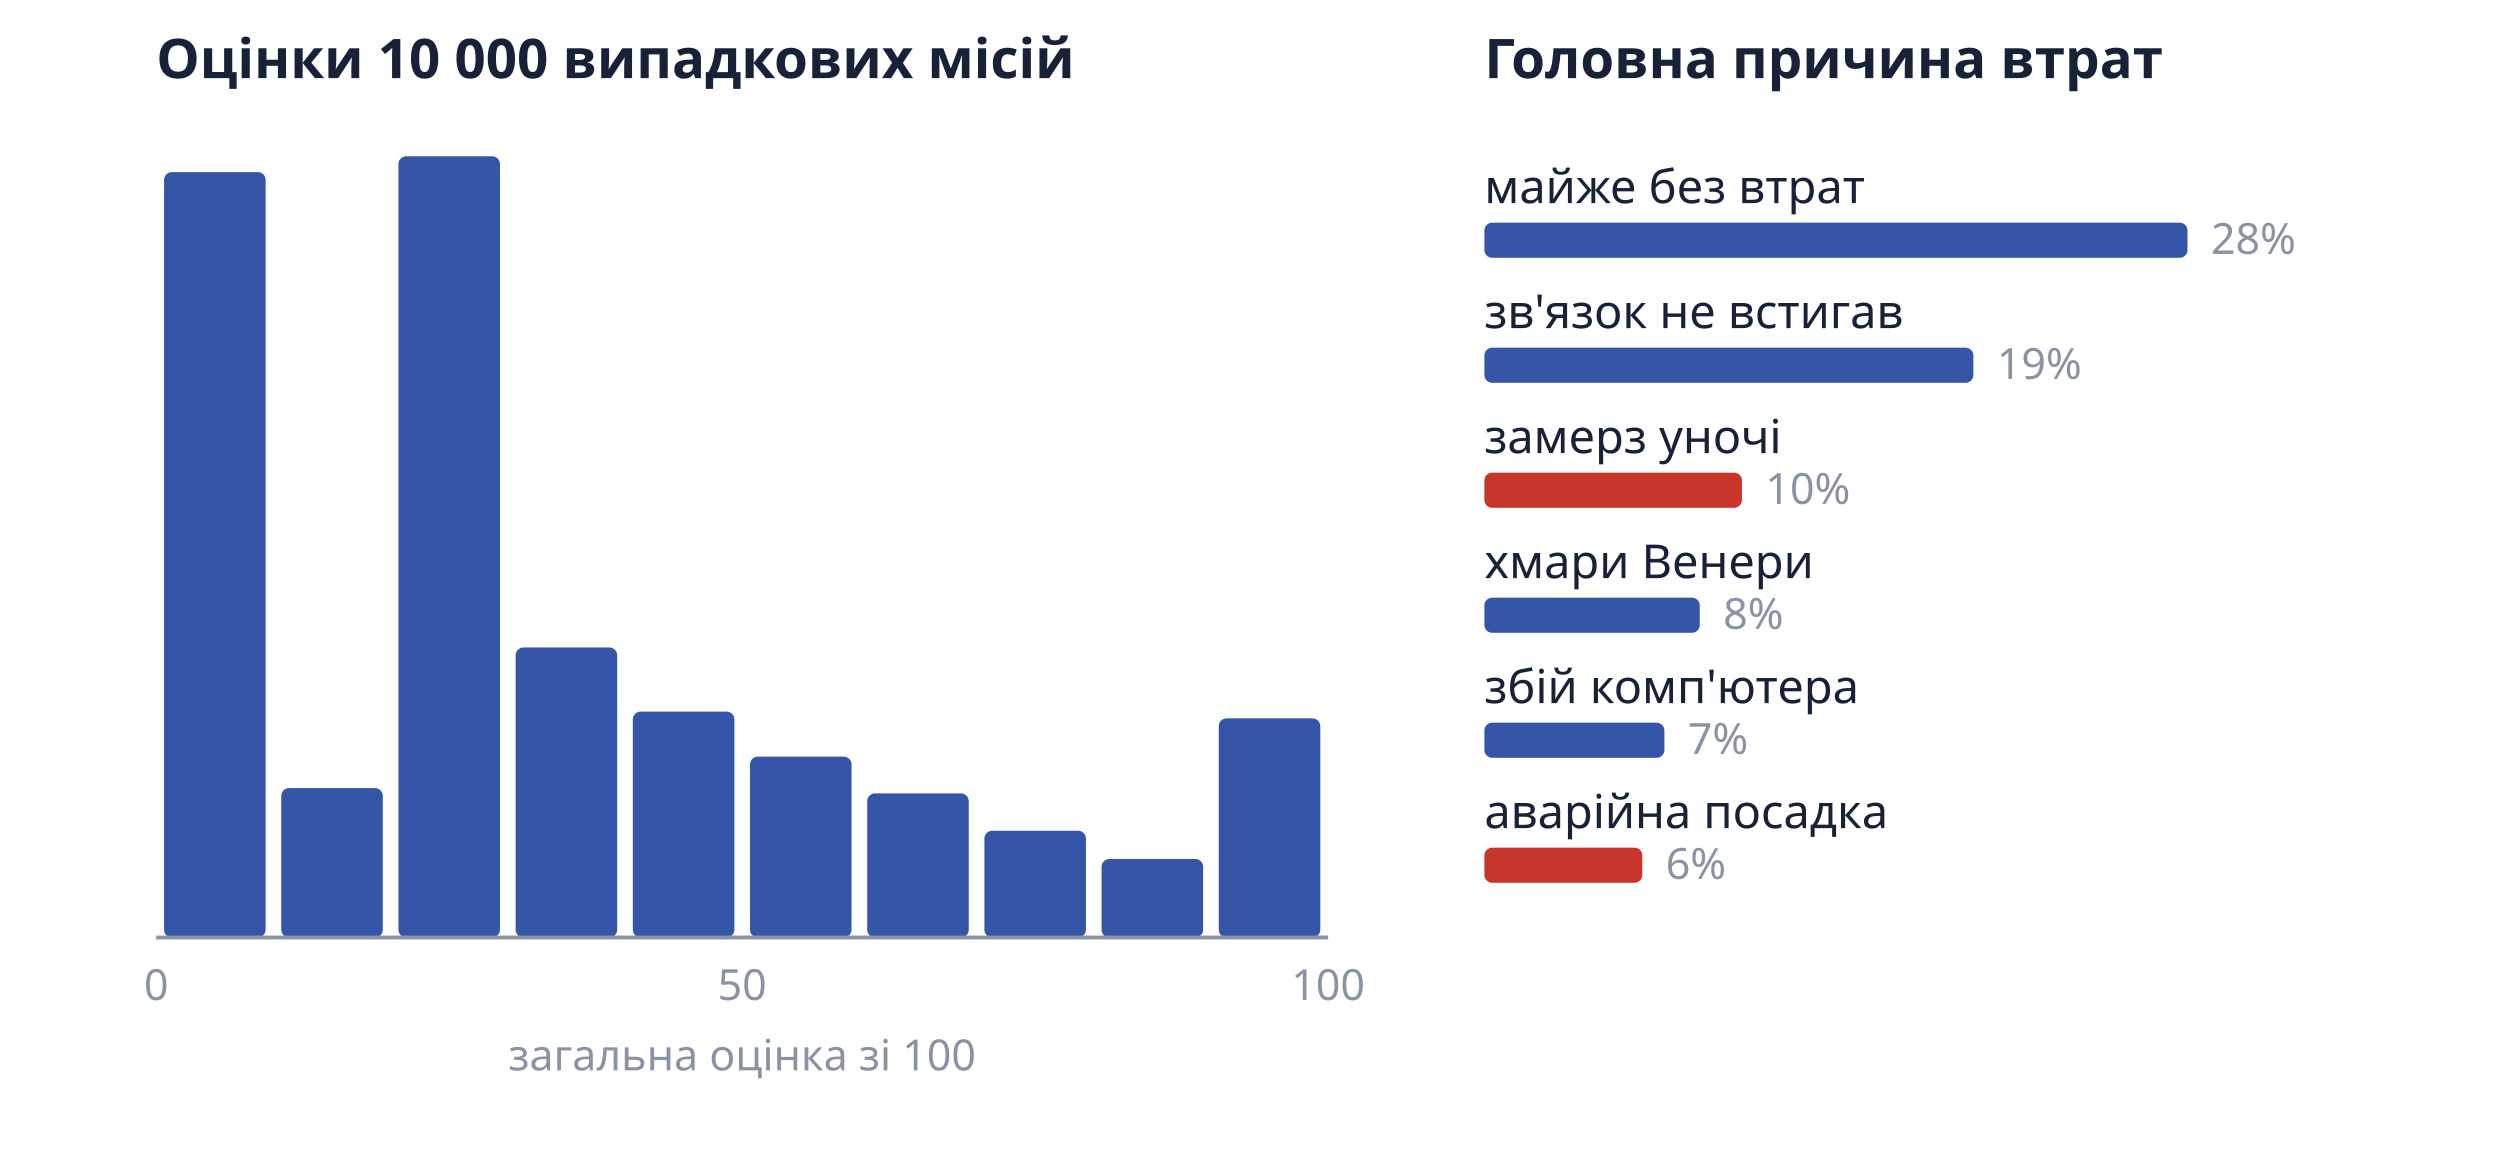
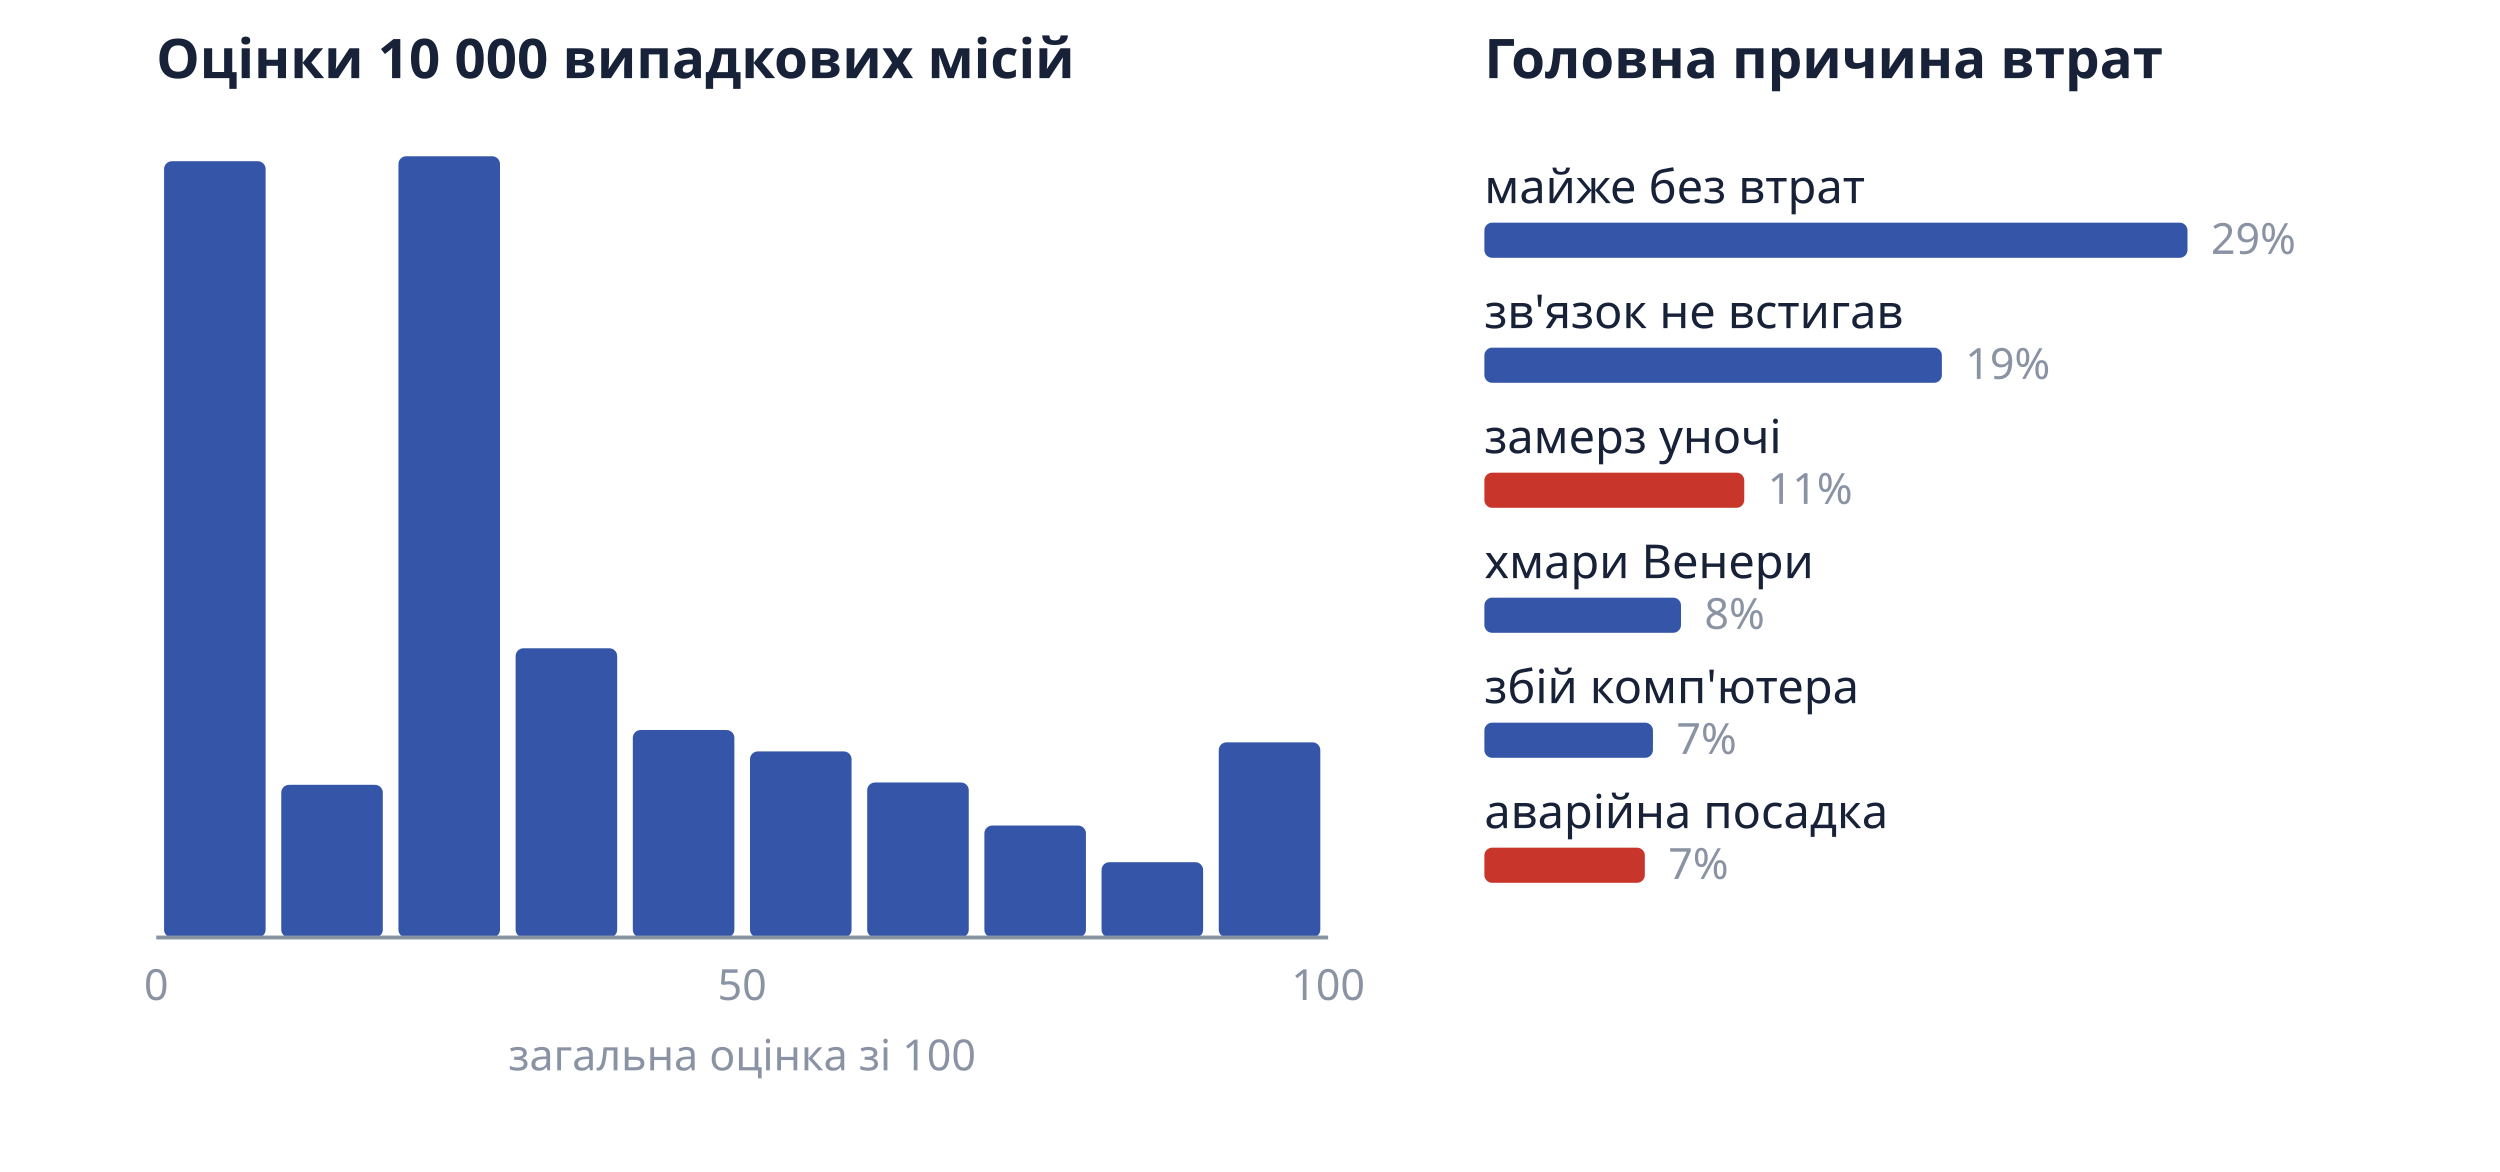
<svg xmlns="http://www.w3.org/2000/svg" viewBox="0 0 640 300" font-family="IBM Plex Sans, Segoe UI, sans-serif" role="img" aria-label="Перевірка балансу: 10000 місій">
  <text x="40" y="20" font-size="14" font-weight="600" fill="#172238">Оцінки 10 000 випадкових місій</text>
-   <rect x="42" y="44.066" width="26" height="195.934" fill="#3556a8" rx="2" />
-   <rect x="72" y="201.747" width="26" height="38.253" fill="#3556a8" rx="2" />
+   <rect x="42" y="41.275" width="26" height="198.725" fill="#3556a8" rx="2" />
+   <rect x="72" y="200.915" width="26" height="39.085" fill="#3556a8" rx="2" />
  <rect x="102" y="40" width="26" height="200" fill="#3556a8" rx="2" />
-   <rect x="132" y="165.753" width="26" height="74.247" fill="#3556a8" rx="2" />
-   <rect x="162" y="182.169" width="26" height="57.831" fill="#3556a8" rx="2" />
-   <rect x="192" y="193.69" width="26" height="46.31" fill="#3556a8" rx="2" />
-   <rect x="222" y="203.102" width="26" height="36.898" fill="#3556a8" rx="2" />
-   <rect x="252" y="212.666" width="26" height="27.334" fill="#3556a8" rx="2" />
-   <rect x="282" y="219.895" width="26" height="20.105" fill="#3556a8" rx="2" />
-   <rect x="312" y="183.901" width="26" height="56.099" fill="#3556a8" rx="2" />
+   <rect x="132" y="165.956" width="26" height="74.044" fill="#3556a8" rx="2" />
+   <rect x="162" y="186.887" width="26" height="53.113" fill="#3556a8" rx="2" />
+   <rect x="192" y="192.363" width="26" height="47.637" fill="#3556a8" rx="2" />
+   <rect x="222" y="200.315" width="26" height="39.685" fill="#3556a8" rx="2" />
+   <rect x="252" y="211.343" width="26" height="28.657" fill="#3556a8" rx="2" />
+   <rect x="282" y="220.72" width="26" height="19.28" fill="#3556a8" rx="2" />
+   <rect x="312" y="190.038" width="26" height="49.962" fill="#3556a8" rx="2" />
  <line x1="40" x2="340" y1="240" y2="240" stroke="#8a93a3" />
  <text x="40" y="256" font-size="11" fill="#8a93a3" text-anchor="middle">0</text>
  <text x="190" y="256" font-size="11" fill="#8a93a3" text-anchor="middle">50</text>
  <text x="340" y="256" font-size="11" fill="#8a93a3" text-anchor="middle">100</text>
  <text x="190" y="274" font-size="11" fill="#8a93a3" text-anchor="middle">загальна оцінка зі 100</text>
  <text x="380" y="20" font-size="14" font-weight="600" fill="#172238">Головна причина втрат</text>
  <text x="380" y="52" font-size="12" fill="#172238">майже без втрат</text>
  <rect x="380" y="57" width="180" height="9" rx="2" fill="#3556a8" />
-   <text x="566" y="65" font-size="11" fill="#8a93a3">28%</text>
+   <text x="566" y="65" font-size="11" fill="#8a93a3">29%</text>
  <text x="380" y="84" font-size="12" fill="#172238">зв'язок не встигав</text>
-   <rect x="380" y="89" width="125.186" height="9" rx="2" fill="#3556a8" />
-   <text x="511.186" y="97" font-size="11" fill="#8a93a3">19%</text>
+   <rect x="380" y="89" width="117.123" height="9" rx="2" fill="#3556a8" />
+   <text x="503.123" y="97" font-size="11" fill="#8a93a3">19%</text>
  <text x="380" y="116" font-size="12" fill="#172238">замерз уночі</text>
-   <rect x="380" y="121" width="65.946" height="9" rx="2" fill="#c8352b" />
-   <text x="451.946" y="129" font-size="11" fill="#8a93a3">10%</text>
+   <rect x="380" y="121" width="66.531" height="9" rx="2" fill="#c8352b" />
+   <text x="452.531" y="129" font-size="11" fill="#8a93a3">11%</text>
  <text x="380" y="148" font-size="12" fill="#172238">хмари Венери</text>
-   <rect x="380" y="153" width="55.139" height="9" rx="2" fill="#3556a8" />
-   <text x="441.139" y="161" font-size="11" fill="#8a93a3">8%</text>
+   <rect x="380" y="153" width="50.34" height="9" rx="2" fill="#3556a8" />
+   <text x="436.34" y="161" font-size="11" fill="#8a93a3">8%</text>
  <text x="380" y="180" font-size="12" fill="#172238">збій комп'ютера</text>
-   <rect x="380" y="185" width="46.09" height="9" rx="2" fill="#3556a8" />
-   <text x="432.09" y="193" font-size="11" fill="#8a93a3">7%</text>
+   <rect x="380" y="185" width="43.157" height="9" rx="2" fill="#3556a8" />
+   <text x="429.157" y="193" font-size="11" fill="#8a93a3">7%</text>
  <text x="380" y="212" font-size="12" fill="#172238">аварійна посадка</text>
-   <rect x="380" y="217" width="40.427" height="9" rx="2" fill="#c8352b" />
-   <text x="426.427" y="225" font-size="11" fill="#8a93a3">6%</text>
+   <rect x="380" y="217" width="41.078" height="9" rx="2" fill="#c8352b" />
+   <text x="427.078" y="225" font-size="11" fill="#8a93a3">7%</text>
</svg>
